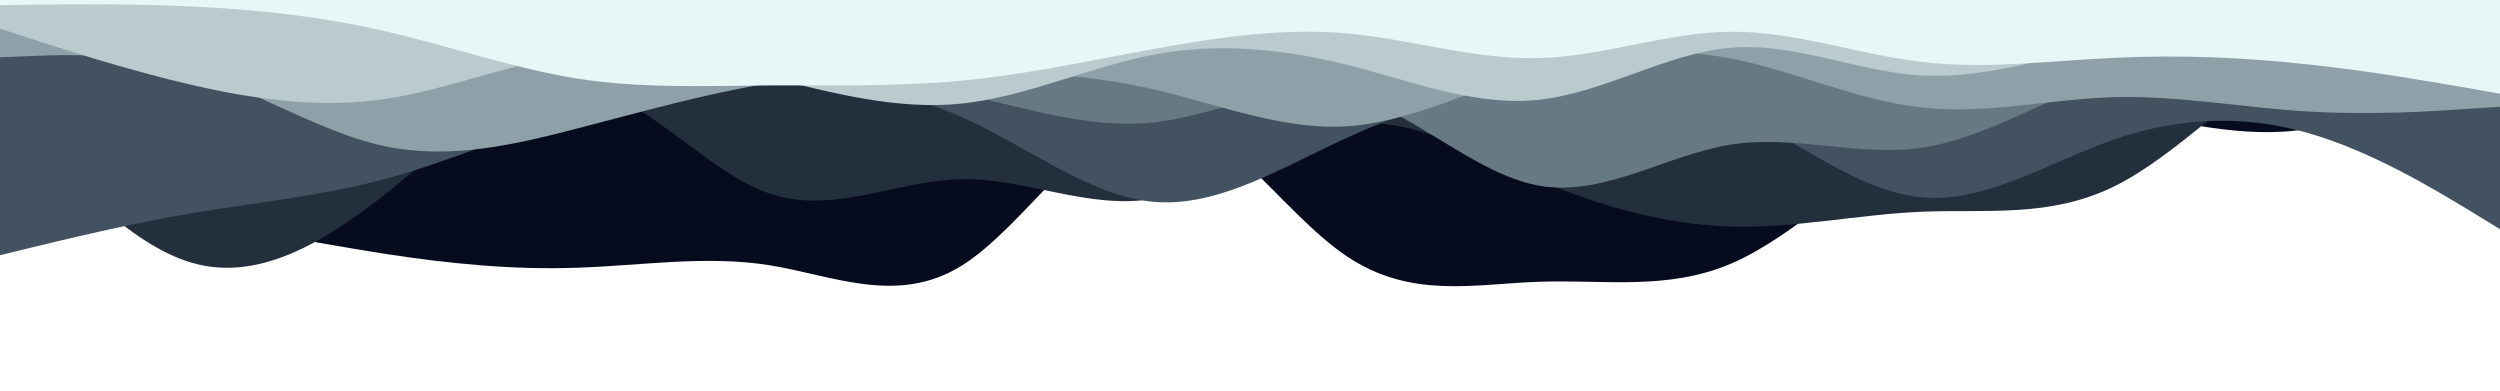
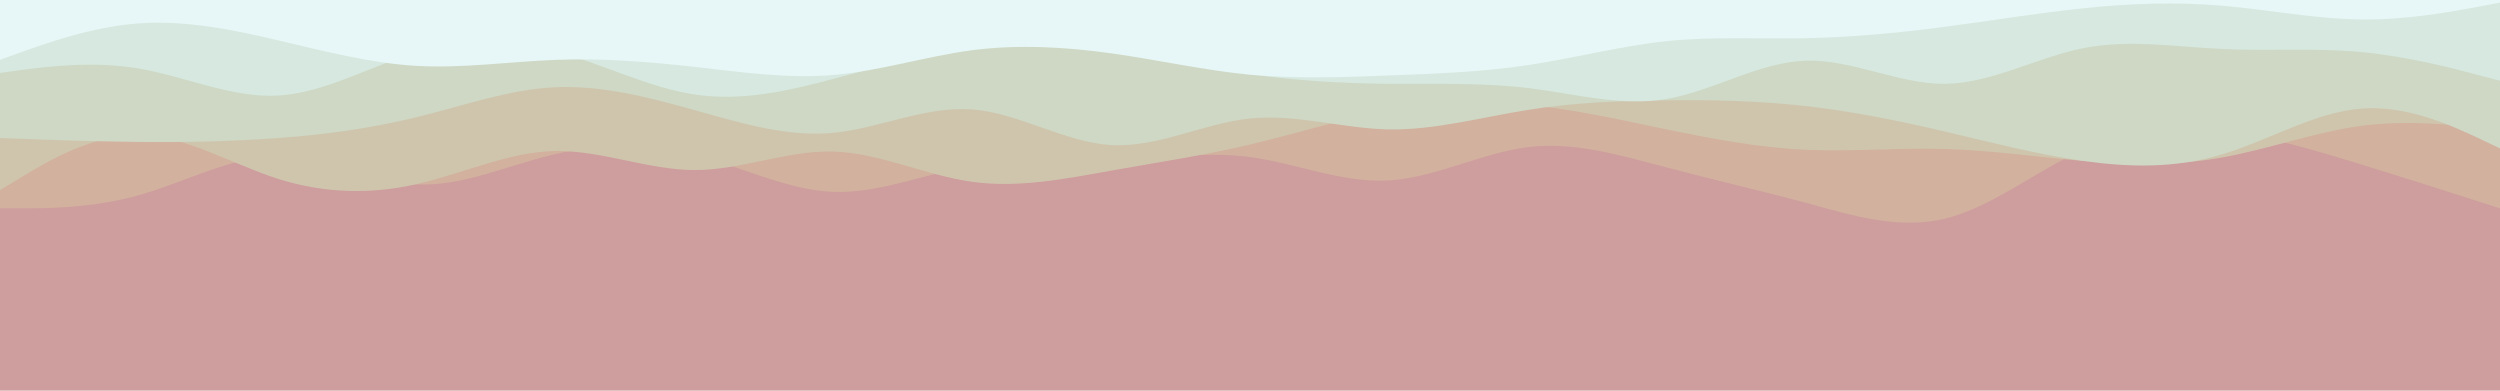
<svg xmlns="http://www.w3.org/2000/svg" id="visual" viewBox="0 0 960 150" width="960" height="150" version="1.1">
-   <path d="M0 86L12.3 85.5C24.7 85 49.3 84 74 86.2C98.7 88.3 123.3 93.7 148 97.5C172.7 101.3 197.3 103.7 221.8 102.8C246.3 102 270.7 98 295.2 101.8C319.7 105.7 344.3 117.3 369 102.2C393.7 87 418.3 45 443 43.7C467.7 42.3 492.3 81.7 517 98.3C541.7 115 566.3 109 591 108.2C615.7 107.3 640.3 111.7 664.8 101.2C689.3 90.7 713.7 65.3 738.2 52.5C762.7 39.7 787.3 39.3 812 42.8C836.7 46.3 861.3 53.7 886 49.5C910.7 45.3 935.3 29.7 947.7 21.8L960 14L960 0L947.7 0C935.3 0 910.7 0 886 0C861.3 0 836.7 0 812 0C787.3 0 762.7 0 738.2 0C713.7 0 689.3 0 664.8 0C640.3 0 615.7 0 591 0C566.3 0 541.7 0 517 0C492.3 0 467.7 0 443 0C418.3 0 393.7 0 369 0C344.3 0 319.7 0 295.2 0C270.7 0 246.3 0 221.8 0C197.3 0 172.7 0 148 0C123.3 0 98.7 0 74 0C49.3 0 24.7 0 12.3 0L0 0Z" fill="#070b1e" />
-   <path d="M0 38L12.3 52C24.7 66 49.3 94 74 101C98.7 108 123.3 94 148 74.5C172.7 55 197.3 30 221.8 32.7C246.3 35.3 270.7 65.7 295.2 74.2C319.7 82.7 344.3 69.3 369 68.8C393.7 68.3 418.3 80.7 443 76.3C467.7 72 492.3 51 517 47.7C541.7 44.3 566.3 58.7 591 69.2C615.7 79.7 640.3 86.3 664.8 87C689.3 87.7 713.7 82.3 738.2 81.3C762.7 80.3 787.3 83.7 812 71.5C836.7 59.3 861.3 31.7 886 19.2C910.7 6.7 935.3 9.3 947.7 10.7L960 12L960 0L947.7 0C935.3 0 910.7 0 886 0C861.3 0 836.7 0 812 0C787.3 0 762.7 0 738.2 0C713.7 0 689.3 0 664.8 0C640.3 0 615.7 0 591 0C566.3 0 541.7 0 517 0C492.3 0 467.7 0 443 0C418.3 0 393.7 0 369 0C344.3 0 319.7 0 295.2 0C270.7 0 246.3 0 221.8 0C197.3 0 172.7 0 148 0C123.3 0 98.7 0 74 0C49.3 0 24.7 0 12.3 0L0 0Z" fill="#242f3e" />
-   <path d="M0 98L12.3 95C24.7 92 49.3 86 74 81.8C98.7 77.7 123.3 75.3 148 68.7C172.7 62 197.3 51 221.8 43.8C246.3 36.7 270.7 33.3 295.2 32.7C319.7 32 344.3 34 369 44.8C393.7 55.7 418.3 75.3 443 77.5C467.7 79.7 492.3 64.3 517 53C541.7 41.7 566.3 34.3 591 31.7C615.7 29 640.3 31 664.8 42.2C689.3 53.3 713.7 73.7 738.2 75.8C762.7 78 787.3 62 812 53.5C836.7 45 861.3 44 886 51C910.7 58 935.3 73 947.7 80.5L960 88L960 0L947.7 0C935.3 0 910.7 0 886 0C861.3 0 836.7 0 812 0C787.3 0 762.7 0 738.2 0C713.7 0 689.3 0 664.8 0C640.3 0 615.7 0 591 0C566.3 0 541.7 0 517 0C492.3 0 467.7 0 443 0C418.3 0 393.7 0 369 0C344.3 0 319.7 0 295.2 0C270.7 0 246.3 0 221.8 0C197.3 0 172.7 0 148 0C123.3 0 98.7 0 74 0C49.3 0 24.7 0 12.3 0L0 0Z" fill="#435260" />
-   <path d="M0 18L12.3 18.7C24.7 19.3 49.3 20.7 74 27.3C98.7 34 123.3 46 148 44C172.7 42 197.3 26 221.8 20.7C246.3 15.3 270.7 20.7 295.2 24.5C319.7 28.3 344.3 30.7 369 36C393.7 41.3 418.3 49.7 443 47C467.7 44.3 492.3 30.7 517 36.3C541.7 42 566.3 67 591 71.3C615.7 75.7 640.3 59.3 664.8 55.5C689.3 51.7 713.7 60.3 738.2 56.7C762.7 53 787.3 37 812 28.7C836.7 20.3 861.3 19.7 886 20.3C910.7 21 935.3 23 947.7 24L960 25L960 0L947.7 0C935.3 0 910.7 0 886 0C861.3 0 836.7 0 812 0C787.3 0 762.7 0 738.2 0C713.7 0 689.3 0 664.8 0C640.3 0 615.7 0 591 0C566.3 0 541.7 0 517 0C492.3 0 467.7 0 443 0C418.3 0 393.7 0 369 0C344.3 0 319.7 0 295.2 0C270.7 0 246.3 0 221.8 0C197.3 0 172.7 0 148 0C123.3 0 98.7 0 74 0C49.3 0 24.7 0 12.3 0L0 0Z" fill="#677983" />
-   <path d="M0 22L12.3 21.5C24.7 21 49.3 20 74 27.5C98.7 35 123.3 51 148 56.2C172.7 61.3 197.3 55.7 221.8 49.3C246.3 43 270.7 36 295.2 32C319.7 28 344.3 27 369 27.2C393.7 27.3 418.3 28.7 443 34.3C467.7 40 492.3 50 517 48.5C541.7 47 566.3 34 591 26.7C615.7 19.3 640.3 17.7 664.8 22.5C689.3 27.3 713.7 38.7 738.2 41.3C762.7 44 787.3 38 812 37.3C836.7 36.7 861.3 41.3 886 42.8C910.7 44.3 935.3 42.7 947.7 41.8L960 41L960 0L947.7 0C935.3 0 910.7 0 886 0C861.3 0 836.7 0 812 0C787.3 0 762.7 0 738.2 0C713.7 0 689.3 0 664.8 0C640.3 0 615.7 0 591 0C566.3 0 541.7 0 517 0C492.3 0 467.7 0 443 0C418.3 0 393.7 0 369 0C344.3 0 319.7 0 295.2 0C270.7 0 246.3 0 221.8 0C197.3 0 172.7 0 148 0C123.3 0 98.7 0 74 0C49.3 0 24.7 0 12.3 0L0 0Z" fill="#8fa1a8" />
-   <path d="M0 11L12.3 15C24.7 19 49.3 27 74 32.7C98.7 38.3 123.3 41.7 148 38C172.7 34.3 197.3 23.7 221.8 21C246.3 18.3 270.7 23.7 295.2 29.7C319.7 35.7 344.3 42.3 369 39.8C393.7 37.3 418.3 25.7 443 21C467.7 16.3 492.3 18.7 517 24.8C541.7 31 566.3 41 591 38.3C615.7 35.7 640.3 20.3 664.8 18.3C689.3 16.3 713.7 27.7 738.2 29C762.7 30.3 787.3 21.7 812 16.7C836.7 11.7 861.3 10.3 886 8.3C910.7 6.3 935.3 3.7 947.7 2.3L960 1L960 0L947.7 0C935.3 0 910.7 0 886 0C861.3 0 836.7 0 812 0C787.3 0 762.7 0 738.2 0C713.7 0 689.3 0 664.8 0C640.3 0 615.7 0 591 0C566.3 0 541.7 0 517 0C492.3 0 467.7 0 443 0C418.3 0 393.7 0 369 0C344.3 0 319.7 0 295.2 0C270.7 0 246.3 0 221.8 0C197.3 0 172.7 0 148 0C123.3 0 98.7 0 74 0C49.3 0 24.7 0 12.3 0L0 0Z" fill="#b9cbce" />
-   <path d="M0 2L12.3 1.8C24.7 1.7 49.3 1.3 74 2.5C98.7 3.7 123.3 6.3 148 12C172.7 17.7 197.3 26.3 221.8 30.2C246.3 34 270.7 33 295.2 32.8C319.7 32.7 344.3 33.3 369 31C393.7 28.7 418.3 23.3 443 18.8C467.7 14.3 492.3 10.7 517 12.8C541.7 15 566.3 23 591 22.3C615.7 21.7 640.3 12.3 664.8 12.2C689.3 12 713.7 21 738.2 23.8C762.7 26.7 787.3 23.3 812 22.2C836.7 21 861.3 22 886 24.7C910.7 27.3 935.3 31.7 947.7 33.8L960 36L960 0L947.7 0C935.3 0 910.7 0 886 0C861.3 0 836.7 0 812 0C787.3 0 762.7 0 738.2 0C713.7 0 689.3 0 664.8 0C640.3 0 615.7 0 591 0C566.3 0 541.7 0 517 0C492.3 0 467.7 0 443 0C418.3 0 393.7 0 369 0C344.3 0 319.7 0 295.2 0C270.7 0 246.3 0 221.8 0C197.3 0 172.7 0 148 0C123.3 0 98.7 0 74 0C49.3 0 24.7 0 12.3 0L0 0Z" fill="#e7f6f6" />
+   <rect x="0" y="0" width="960" height="150" fill="#ce9d9d" />
+   <path d="M0 89L8.8 88.8C17.7 88.7 35.3 88.3 53.2 87.8C71 87.3 89 86.7 106.8 83.3C124.7 80 142.3 74 160 75C177.7 76 195.3 84 213.2 90.2C231 96.3 249 100.7 266.8 95.8C284.7 91 302.3 77 320 78C337.7 79 355.3 95 373.2 100.3C391 105.7 409 100.3 426.8 101.5C444.7 102.7 462.3 110.3 480 110.2C497.7 110 515.3 102 533.2 96.3C551 90.7 569 87.3 586.8 89.2C604.7 91 622.3 98 640 101C657.7 104 675.3 103 693.2 100.2C711 97.3 729 92.7 746.8 94.7C764.7 96.7 782.3 105.3 800 106.2C817.7 107 835.3 100 853.2 95.5C871 91 889 89 906.8 91.3C924.7 93.7 942.3 100.3 951.2 103.7L960 107L960 0L951.2 0C942.3 0 924.7 0 906.8 0C889 0 871 0 853.2 0C835.3 0 817.7 0 800 0C782.3 0 764.7 0 746.8 0C729 0 711 0 693.2 0C675.3 0 657.7 0 640 0C622.3 0 604.7 0 586.8 0C569 0 551 0 533.2 0C515.3 0 497.7 0 480 0C462.3 0 444.7 0 426.8 0C409 0 391 0 373.2 0C355.3 0 337.7 0 320 0C302.3 0 284.7 0 266.8 0C249 0 231 0 213.2 0C195.3 0 177.7 0 160 0C142.3 0 124.7 0 106.8 0C89 0 71 0 53.2 0C35.3 0 17.7 0 8.8 0L0 0Z" fill="#ce9d9d" />
+   <path d="M0 80L8.8 80C17.7 80 35.3 80 53.2 75C71 70 89 60 106.8 60C124.7 60 142.3 70 160 70.8C177.7 71.7 195.3 63.3 213.2 59.2C231 55 249 55 266.8 59.5C284.7 64 302.3 73 320 73.7C337.7 74.3 355.3 66.7 373.2 63.7C391 60.7 409 62.3 426.8 61.7C444.7 61 462.3 58 480 60.3C497.7 62.7 515.3 70.3 533.2 69.3C551 68.3 569 58.7 586.8 56.5C604.7 54.3 622.3 59.7 640 64.3C657.7 69 675.3 73 693.2 77.8C711 82.7 729 88.3 746.8 84C764.7 79.7 782.3 65.3 800 57.5C817.7 49.7 835.3 48.3 853.2 50.3C871 52.3 889 57.7 906.8 63.2C924.7 68.7 942.3 74.3 951.2 77.2L960 80L960 0L951.2 0C942.3 0 924.7 0 906.8 0C889 0 871 0 853.2 0C835.3 0 817.7 0 800 0C782.3 0 764.7 0 746.8 0C729 0 711 0 693.2 0C675.3 0 657.7 0 640 0C622.3 0 604.7 0 586.8 0C569 0 551 0 533.2 0C515.3 0 497.7 0 480 0C462.3 0 444.7 0 426.8 0C409 0 391 0 373.2 0C355.3 0 337.7 0 320 0C302.3 0 284.7 0 266.8 0C249 0 231 0 213.2 0C195.3 0 177.7 0 160 0C142.3 0 124.7 0 106.8 0C89 0 71 0 53.2 0C35.3 0 17.7 0 8.8 0L0 0Z" fill="#d2b19e" />
+   <path d="M0 73L8.8 67.7C17.7 62.3 35.3 51.7 53.2 51.8C71 52 89 63 106.8 68.7C124.7 74.3 142.3 74.7 160 70.7C177.7 66.7 195.3 58.3 213.2 58C231 57.7 249 65.3 266.8 65.3C284.7 65.3 302.3 57.7 320 58.2C337.7 58.7 355.3 67.3 373.2 69.8C391 72.3 409 68.7 426.8 65.5C444.7 62.3 462.3 59.7 480 55.5C497.7 51.3 515.3 45.7 533.2 42.5C551 39.3 569 38.7 586.8 40.3C604.7 42 622.3 46 640 49.7C657.7 53.3 675.3 56.7 693.2 57.5C711 58.3 729 56.7 746.8 57.2C764.7 57.7 782.3 60.3 800 61.8C817.7 63.3 835.3 63.7 853.2 60.5C871 57.3 889 50.7 906.8 48.3C924.7 46 942.3 48 951.2 49L960 50L960 0L951.2 0C942.3 0 924.7 0 906.8 0C889 0 871 0 853.2 0C835.3 0 817.7 0 800 0C782.3 0 764.7 0 746.8 0C729 0 711 0 693.2 0C675.3 0 657.7 0 640 0C622.3 0 604.7 0 586.8 0C569 0 551 0 533.2 0C515.3 0 497.7 0 480 0C462.3 0 444.7 0 426.8 0C409 0 391 0 373.2 0C355.3 0 337.7 0 320 0C302.3 0 284.7 0 266.8 0C249 0 231 0 213.2 0C195.3 0 177.7 0 160 0C142.3 0 124.7 0 106.8 0C89 0 71 0 53.2 0C35.3 0 17.7 0 8.8 0L0 0Z" fill="#cfc5ad" />
+   <path d="M0 53L8.8 53.3C17.7 53.7 35.3 54.3 53.2 54.5C71 54.7 89 54.3 106.8 53C124.7 51.7 142.3 49.3 160 45C177.7 40.7 195.3 34.3 213.2 33.5C231 32.7 249 37.3 266.8 42.3C284.7 47.3 302.3 52.7 320 51C337.7 49.3 355.3 40.7 373.2 42C391 43.3 409 54.7 426.8 55.7C444.7 56.7 462.3 47.3 480 45.5C497.7 43.7 515.3 49.3 533.2 49.7C551 50 569 45 586.8 42.2C604.7 39.3 622.3 38.7 640 38.5C657.7 38.3 675.3 38.7 693.2 40.7C711 42.7 729 46.3 746.8 50.5C764.7 54.7 782.3 59.3 800 61.8C817.7 64.3 835.3 64.7 853.2 59.3C871 54 889 43 906.8 41.7C924.7 40.3 942.3 48.7 951.2 52.8L960 57L960 0L951.2 0C942.3 0 924.7 0 906.8 0C889 0 871 0 853.2 0C835.3 0 817.7 0 800 0C782.3 0 764.7 0 746.8 0C729 0 711 0 693.2 0C675.3 0 657.7 0 640 0C622.3 0 604.7 0 586.8 0C569 0 551 0 533.2 0C515.3 0 497.7 0 480 0C462.3 0 444.7 0 426.8 0C409 0 391 0 373.2 0C355.3 0 337.7 0 320 0C302.3 0 284.7 0 266.8 0C249 0 231 0 213.2 0C195.3 0 177.7 0 160 0C142.3 0 124.7 0 106.8 0C89 0 71 0 53.2 0C35.3 0 17.7 0 8.8 0L0 0Z" fill="#ced8c5" />
+   <path d="M0 28L8.8 26.8C17.7 25.7 35.3 23.3 53.2 26.3C71 29.3 89 37.7 106.8 36.7C124.7 35.7 142.3 25.3 160 20.2C177.7 15 195.3 15 213.2 19.7C231 24.3 249 33.7 266.8 36.3C284.7 39 302.3 35 320 30.3C337.7 25.7 355.3 20.3 373.2 18.2C391 16 409 17 426.8 19.5C444.7 22 462.3 26 480 28.5C497.7 31 515.3 32 533.2 32.2C551 32.3 569 31.7 586.8 33.8C604.7 36 622.3 41 640 38C657.7 35 675.3 24 693.2 23.3C711 22.7 729 32.3 746.8 32.2C764.7 32 782.3 22 800 18.5C817.7 15 835.3 18 853.2 18.8C871 19.7 889 18.3 906.8 20C924.7 21.7 942.3 26.3 951.2 28.7L960 31L960 0L951.2 0C942.3 0 924.7 0 906.8 0C889 0 871 0 853.2 0C835.3 0 817.7 0 800 0C782.3 0 764.7 0 746.8 0C729 0 711 0 693.2 0C675.3 0 657.7 0 640 0C622.3 0 604.7 0 586.8 0C569 0 551 0 533.2 0C515.3 0 497.7 0 480 0C462.3 0 444.7 0 426.8 0C409 0 391 0 373.2 0C355.3 0 337.7 0 320 0C302.3 0 284.7 0 266.8 0C249 0 231 0 213.2 0C195.3 0 177.7 0 160 0C142.3 0 124.7 0 106.8 0C89 0 71 0 53.2 0C35.3 0 17.7 0 8.8 0L0 0Z" fill="#d6e8df" />
+   <path d="M0 23L8.8 19.8C17.7 16.7 35.3 10.3 53.2 9C71 7.7 89 11.3 106.8 15.5C124.7 19.7 142.3 24.3 160 25.3C177.7 26.3 195.3 23.7 213.2 23C231 22.3 249 23.7 266.8 25.7C284.7 27.7 302.3 30.3 320 28.8C337.7 27.3 355.3 21.7 373.2 19.3C391 17 409 18 426.8 20.5C444.7 23 462.3 27 480 28.7C497.7 30.3 515.3 29.7 533.2 29C551 28.3 569 27.7 586.8 25C604.7 22.3 622.3 17.7 640 15.8C657.7 14 675.3 15 693.2 14.7C711 14.3 729 12.7 746.8 10.3C764.7 8 782.3 5 800 3.2C817.7 1.3 835.3 0.7 853.2 2.2C871 3.7 889 7.3 906.8 7.5C924.7 7.7 942.3 4.3 951.2 2.7L960 1L960 0L951.2 0C942.3 0 924.7 0 906.8 0C889 0 871 0 853.2 0C835.3 0 817.7 0 800 0C782.3 0 764.7 0 746.8 0C729 0 711 0 693.2 0C675.3 0 657.7 0 640 0C622.3 0 604.7 0 586.8 0C569 0 551 0 533.2 0C515.3 0 497.7 0 480 0C462.3 0 444.7 0 426.8 0C409 0 391 0 373.2 0C355.3 0 337.7 0 320 0C302.3 0 284.7 0 266.8 0C249 0 231 0 213.2 0C195.3 0 177.7 0 160 0C142.3 0 124.7 0 106.8 0C89 0 71 0 53.2 0C35.3 0 17.7 0 8.8 0L0 0Z" fill="#e7f6f6" />
</svg>
